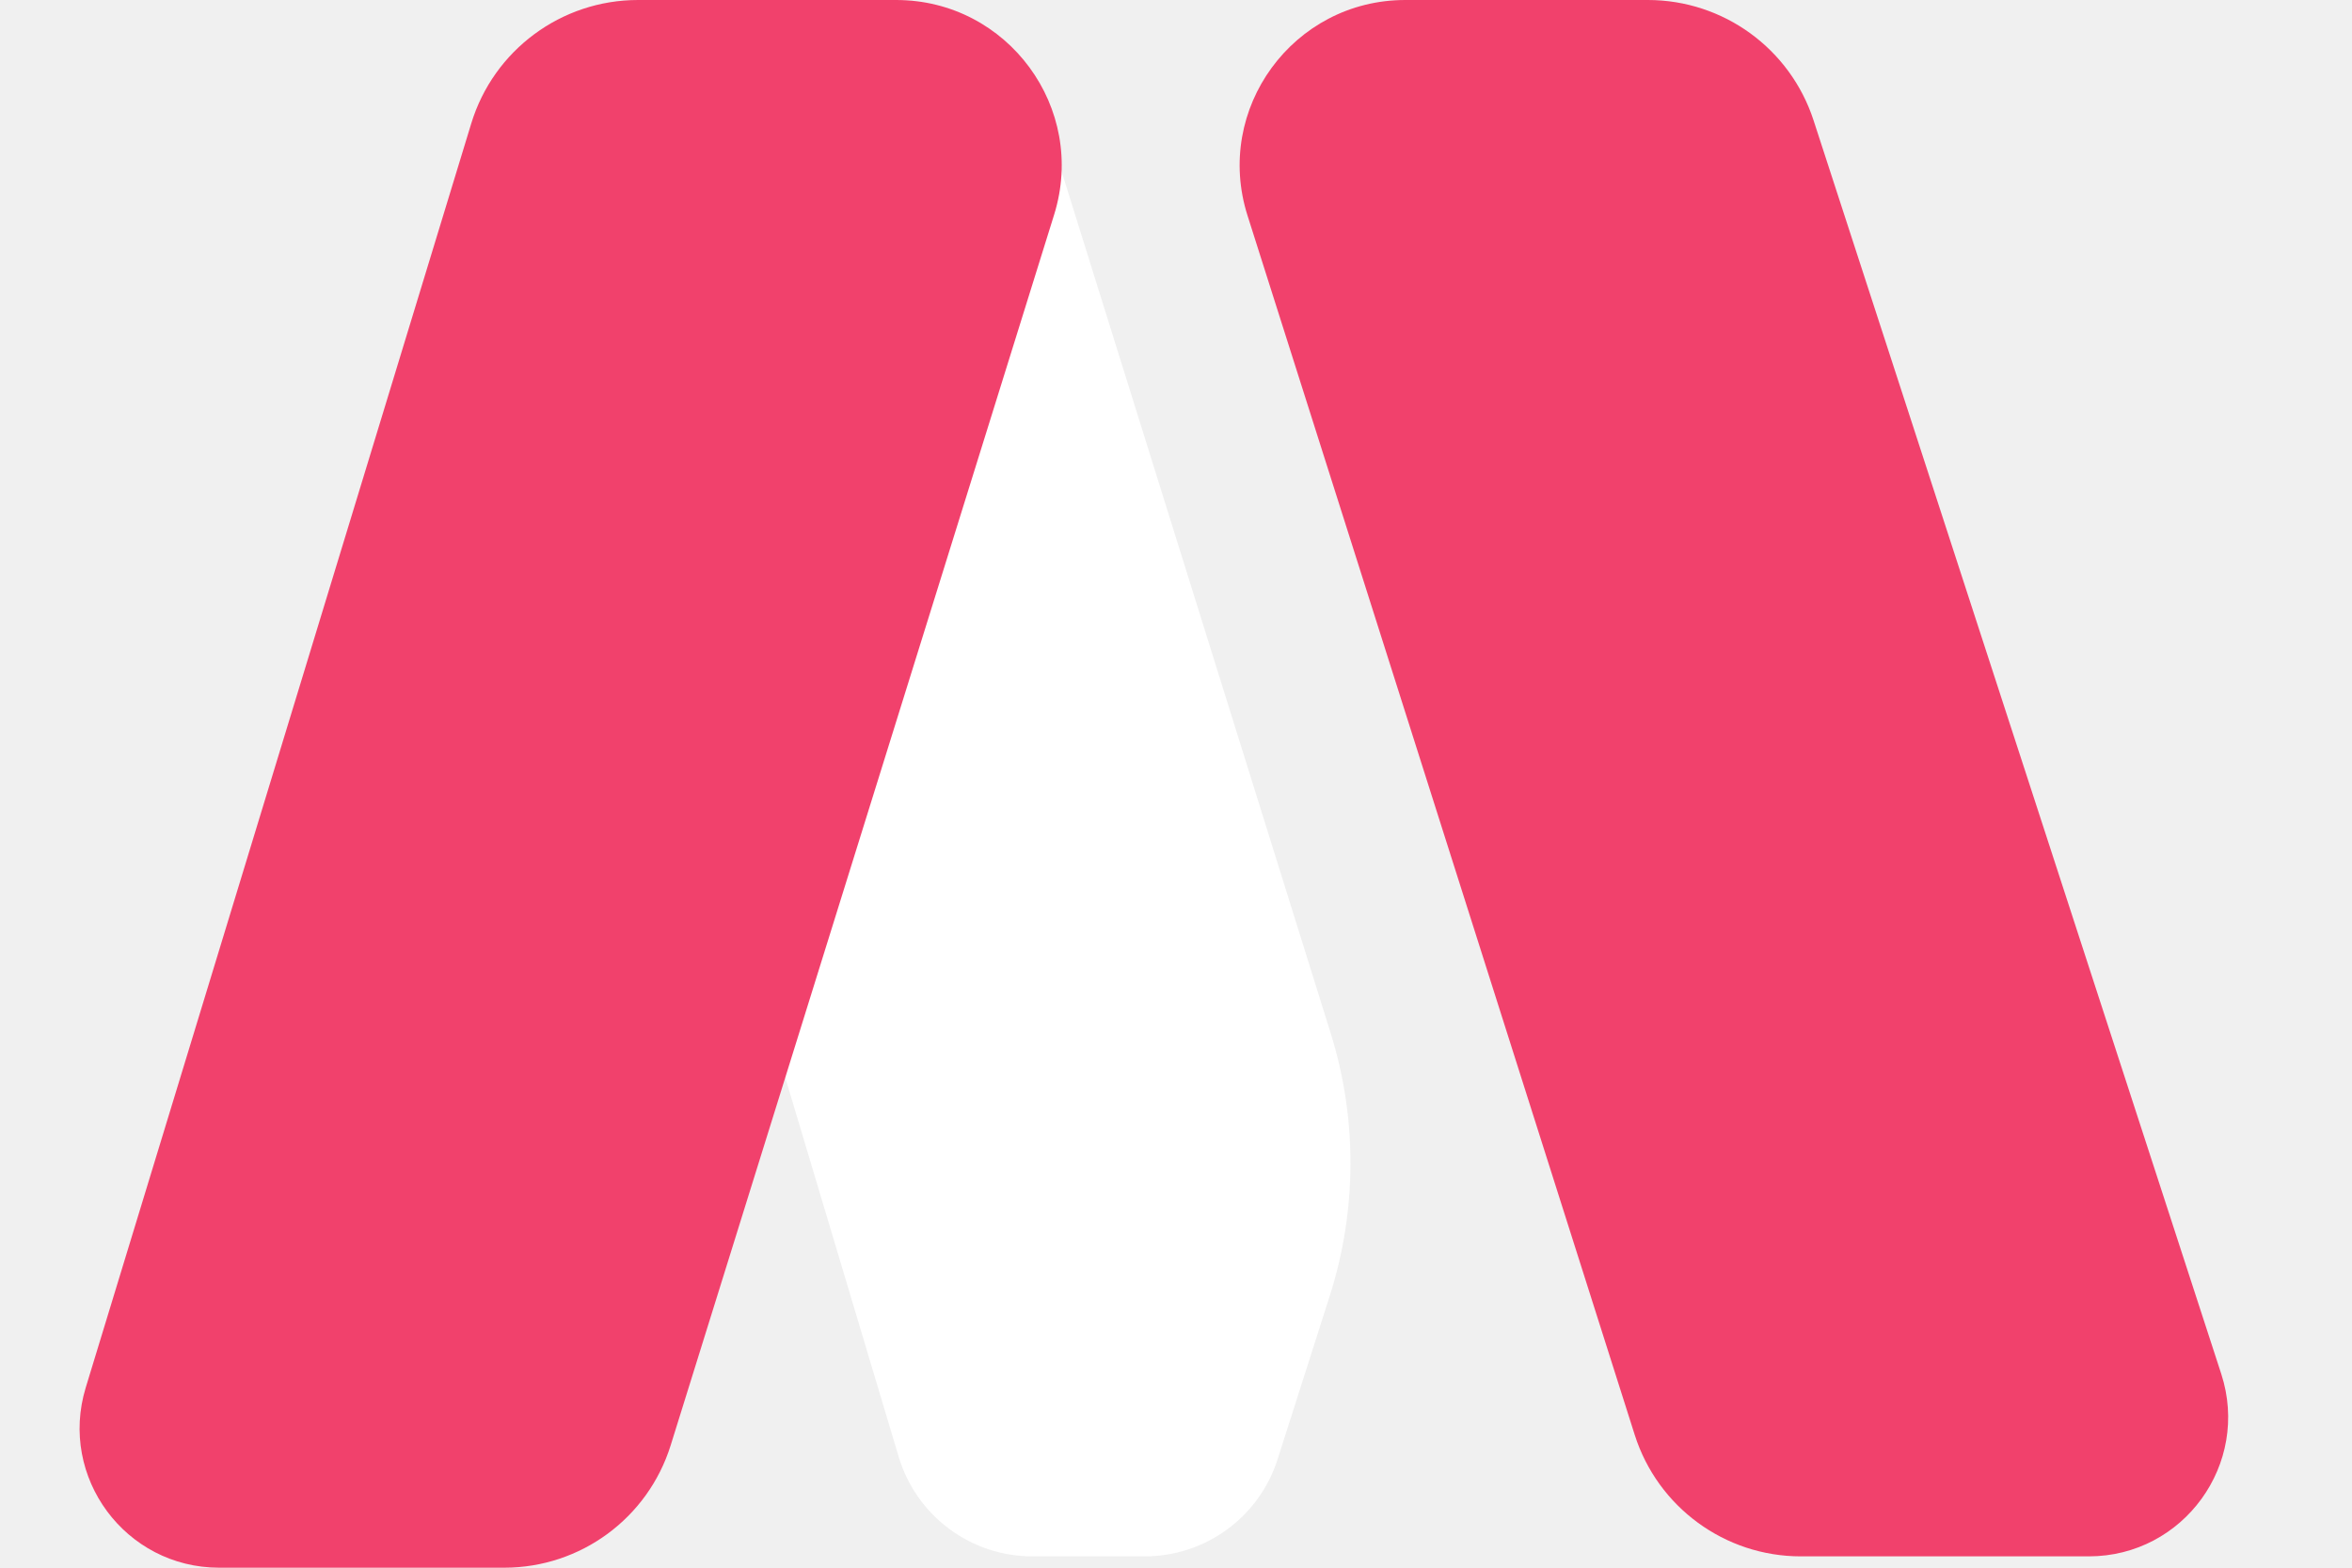
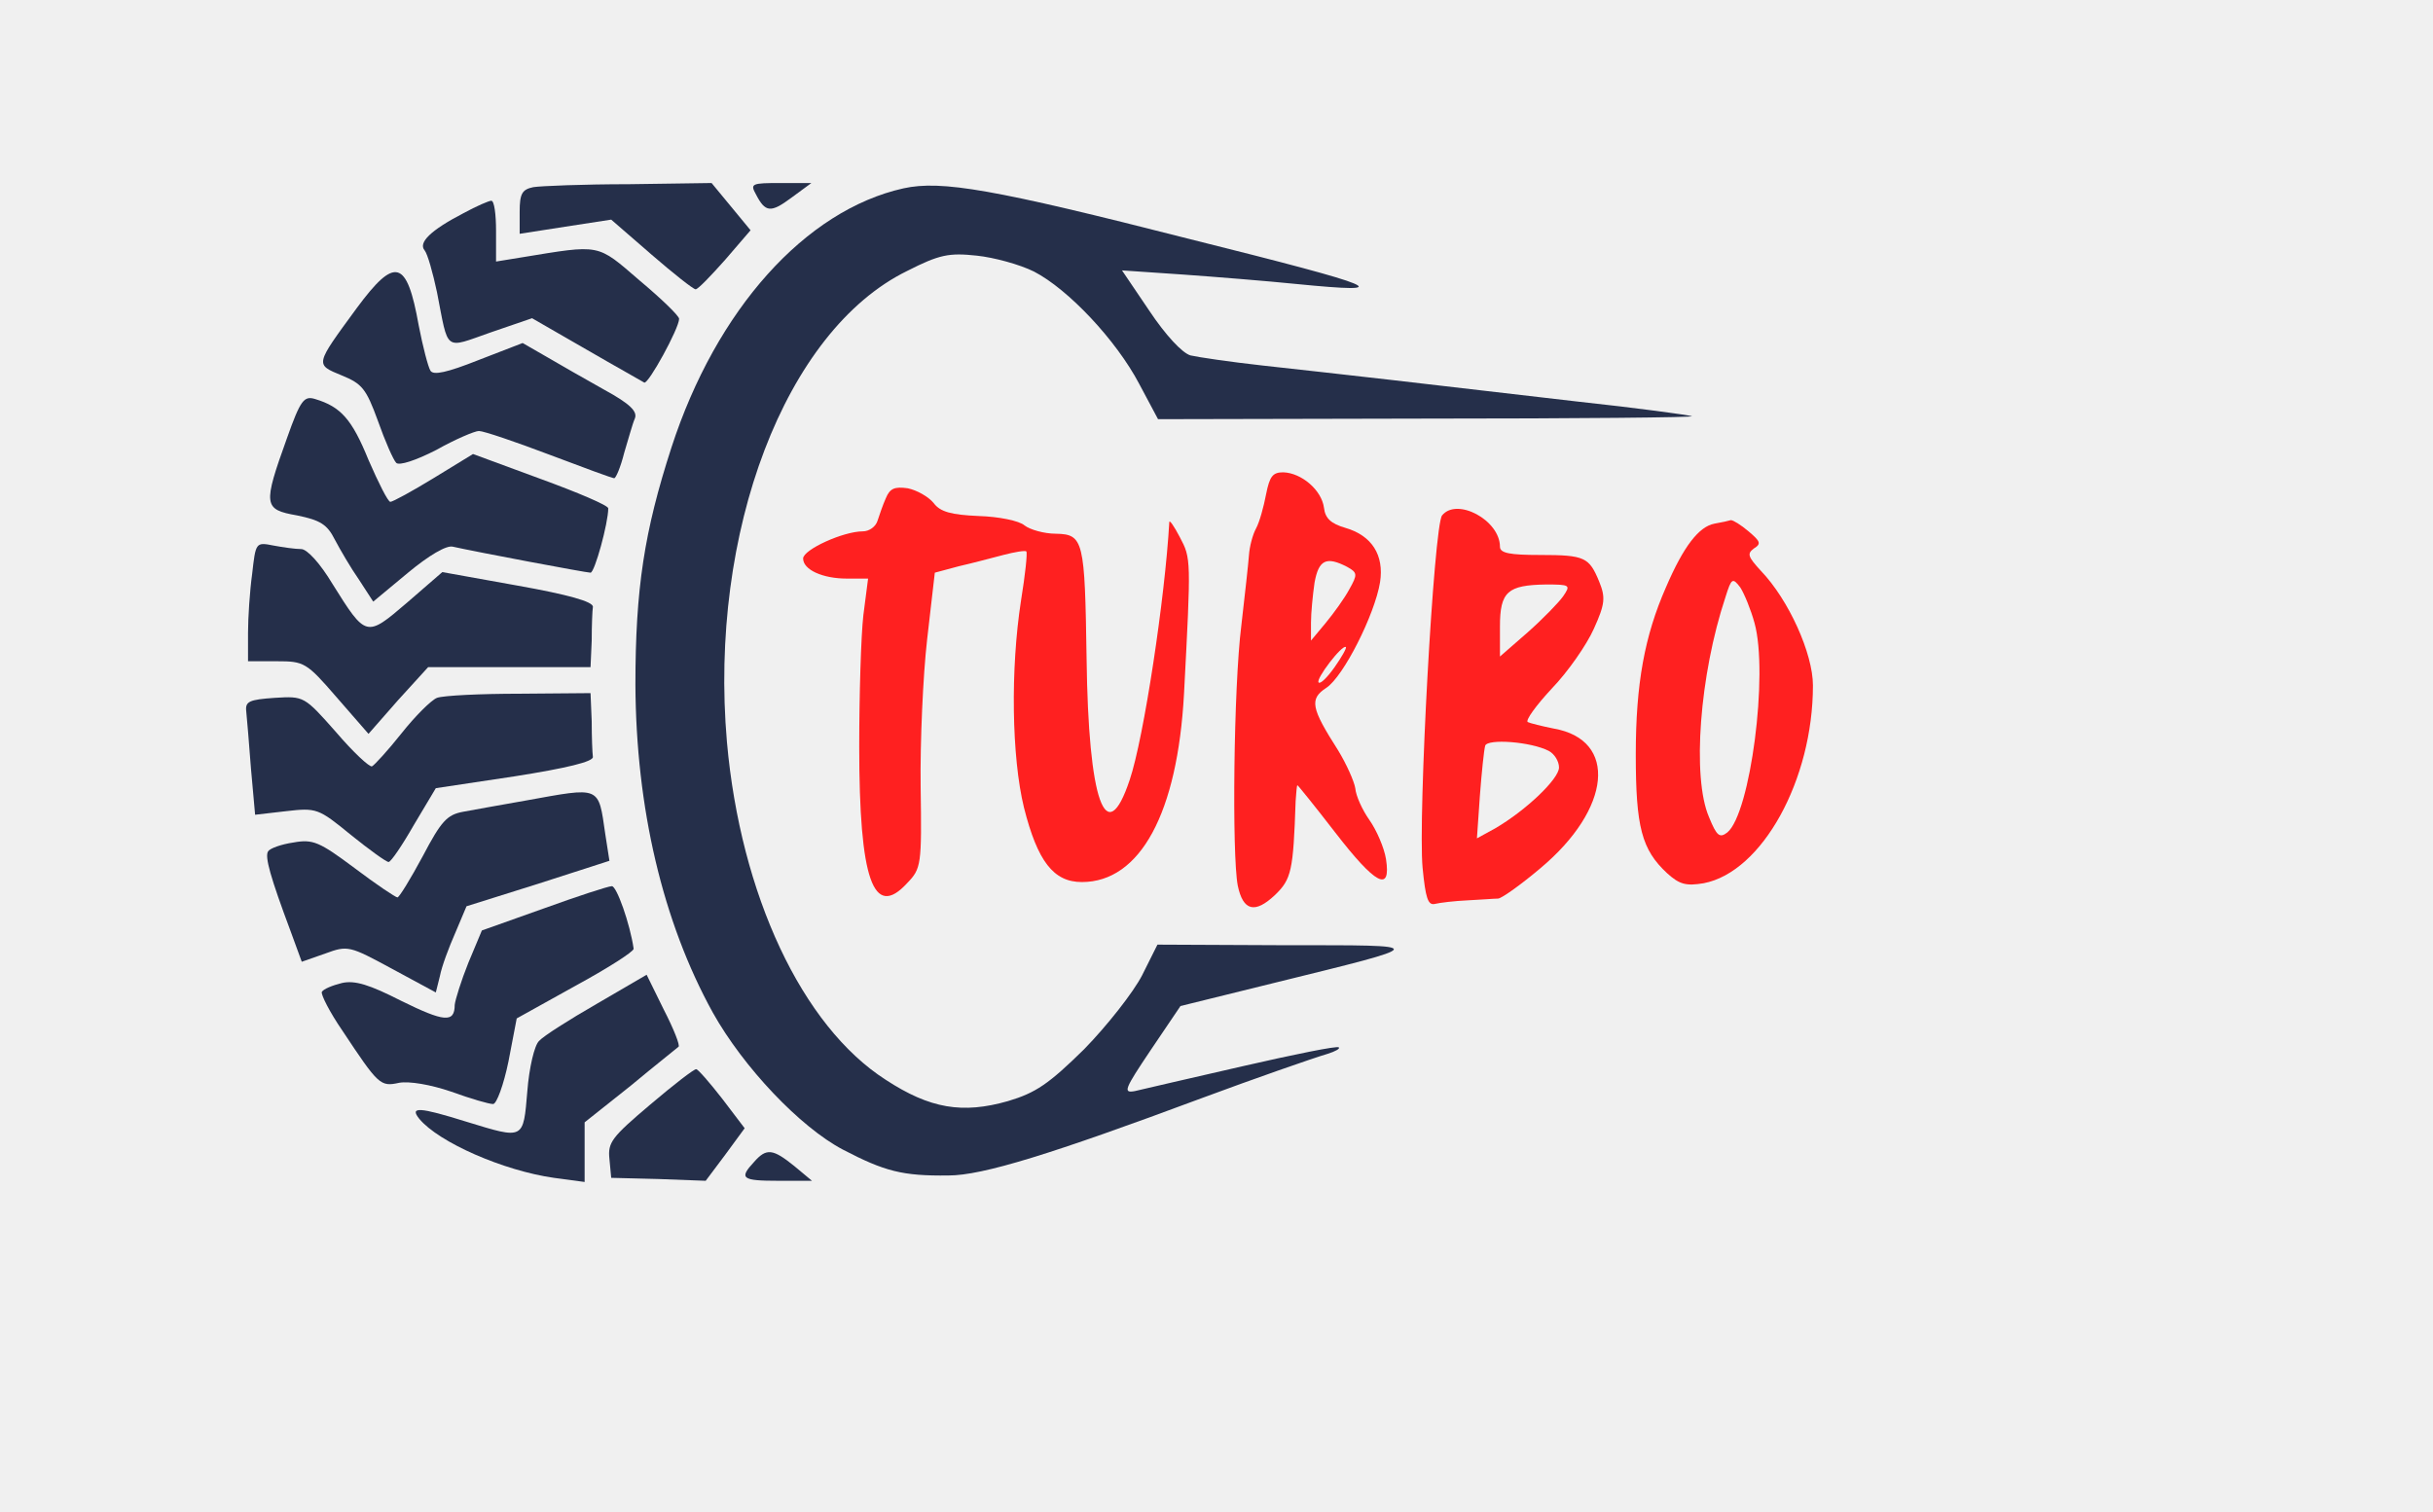
- <svg xmlns="http://www.w3.org/2000/svg" width="27" height="18" viewBox="0 0 27 18" fill="none">
-   <path d="M20.819 1.382L25.499 15.775C25.835 16.809 25.065 17.87 23.978 17.87H20.672C19.801 17.87 19.03 17.305 18.766 16.475L14.321 2.475C13.932 1.25 14.846 0 16.132 0H18.917C19.783 0 20.551 0.558 20.819 1.382Z" fill="#F1416C" />
-   <path d="M15.276 11.864L11.964 1.255C11.73 0.508 11.039 0 10.257 0C9.495 0 8.867 0.597 8.829 1.357L8.446 8.861C8.4 9.773 8.51 10.686 8.772 11.561L10.317 16.728C10.52 17.405 11.143 17.87 11.85 17.87H13.142C13.838 17.87 14.455 17.419 14.666 16.756L15.267 14.873C15.578 13.894 15.582 12.844 15.276 11.864Z" fill="white" />
-   <path d="M7.324 0H10.287C11.569 0 12.482 1.242 12.101 2.465L7.699 16.595C7.438 17.431 6.665 18 5.789 18H2.515C1.44 18 0.671 16.961 0.984 15.933L5.41 1.417C5.667 0.575 6.444 0 7.324 0Z" fill="#F1416C" />
+ <svg xmlns="http://www.w3.org/2000/svg" version="1.0" width="412pt" height="256pt" viewBox="0 0 412 256" preserveAspectRatio="xMidYMid meet" fill="#ff2020">
+   <g transform="translate(0,256) scale(0.1,-0.1)" fill="#ff2020" stroke="none">
+     <path fill="#252F4A" d="M903 2243 c-19 -4 -23 -11 -23 -42 l0 -37 77 12 78 12 68 -59 c37 -32 71 -59 75 -59 4 0 26 23 50 50 l43 50 -33 40 -33 40 -140 -2 c-77 0 -150 -3 -162 -5z" />
+     <path fill="#252F4A" d="M1280 2231 c16 -31 25 -32 60 -6 l34 25 -52 0 c-49 0 -52 -1 -42 -19z" />
+     <path fill="#252F4A" d="M1530 2241 c-166 -37 -317 -205 -393 -439 -46 -142 -61 -239 -61 -402 1 -208 46 -401 131 -555 52 -93 148 -194 220 -232 71 -37 101 -45 179 -44 58 0 174 36 429 131 86 32 189 68 213 75 13 4 22 9 19 11 -2 3 -76 -12 -163 -32 -88 -20 -169 -39 -182 -42 -21 -4 -18 3 27 70 l50 74 158 39 c268 66 267 64 21 64 l-218 1 -26 -52 c-15 -29 -59 -85 -98 -125 -60 -59 -82 -74 -129 -88 -77 -22 -132 -13 -207 36 -142 91 -246 314 -269 572 -31 356 99 697 305 798 55 28 71 31 118 26 29 -3 73 -15 97 -27 58 -30 139 -116 178 -190 l32 -60 457 1 c251 0 453 2 447 4 -5 2 -93 14 -195 25 -102 12 -241 28 -310 36 -69 8 -169 19 -223 25 -54 6 -108 14 -121 17 -14 4 -42 34 -70 76 l-46 68 103 -7 c56 -4 143 -11 192 -16 173 -17 148 -6 -180 76 -333 85 -421 100 -485 86z" />
+     <path fill="#252F4A" d="M785 2199 c-56 -29 -77 -50 -66 -63 5 -6 14 -38 21 -71 20 -102 11 -96 91 -68 l70 24 92 -53 c50 -29 95 -54 98 -56 7 -3 59 92 59 108 0 5 -30 34 -67 65 -73 63 -65 61 -200 39 l-43 -7 0 52 c0 28 -3 51 -8 51 -4 0 -25 -9 -47 -21z" />
+     <path fill="#252F4A" d="M604 2038 c-71 -97 -71 -95 -25 -114 34 -14 41 -22 61 -77 12 -34 26 -66 31 -71 5 -5 33 4 68 22 32 18 65 32 72 32 8 0 61 -18 119 -40 58 -22 107 -40 110 -40 3 0 11 19 17 43 7 23 14 49 18 58 5 12 -8 25 -52 49 -32 18 -76 43 -98 56 l-40 23 -75 -29 c-53 -21 -76 -26 -81 -18 -4 6 -13 41 -20 77 -20 112 -40 117 -105 29z" />
+     <path fill="#252F4A" d="M486 1818 c-41 -114 -40 -121 17 -131 39 -8 51 -15 64 -41 9 -17 27 -48 41 -68 l24 -37 59 49 c35 29 65 47 76 44 40 -9 226 -44 233 -44 7 0 30 84 30 109 0 5 -52 27 -115 50 l-114 42 -67 -41 c-36 -22 -69 -40 -73 -40 -4 0 -20 32 -37 71 -28 69 -47 90 -90 103 -19 6 -25 -1 -48 -66z" />
+     <path d="M2144 1723 c-4 -21 -11 -47 -17 -58 -6 -11 -11 -31 -12 -45 -1 -14 -7 -68 -13 -120 -13 -103 -16 -388 -6 -440 9 -43 29 -48 63 -16 28 27 31 41 35 159 1 15 2 27 3 27 1 0 30 -36 64 -80 68 -88 95 -103 86 -45 -3 19 -16 49 -28 66 -12 17 -23 41 -24 54 -2 12 -15 41 -29 64 -46 72 -49 87 -20 106 29 19 82 124 91 179 7 46 -14 79 -59 92 -24 7 -34 16 -36 34 -4 30 -38 59 -69 60 -18 0 -23 -7 -29 -37z m137 -123 c18 -10 18 -13 4 -38 -8 -15 -26 -40 -40 -57 l-25 -30 0 30 c0 17 3 47 6 68 7 39 20 45 55 27z m-21 -170 c-12 -17 -24 -29 -27 -26 -6 5 40 65 46 60 2 -1 -7 -17 -19 -34z" />
+     <path d="M1500 1716 c-5 -11 -11 -29 -14 -38 -3 -10 -14 -18 -25 -18 -33 0 -101 -31 -101 -46 0 -19 33 -34 74 -34 l36 0 -8 -62 c-4 -35 -7 -135 -7 -223 0 -225 24 -293 81 -231 24 25 25 30 23 164 -1 75 4 188 11 249 l13 113 41 11 c22 5 56 14 75 19 19 5 37 8 39 6 2 -3 -2 -40 -9 -83 -18 -116 -16 -265 5 -351 23 -91 50 -126 98 -126 99 0 162 117 173 319 12 229 12 229 -7 265 -10 19 -18 31 -18 25 -7 -126 -43 -365 -67 -436 -40 -120 -70 -37 -73 206 -3 200 -5 210 -52 211 -20 0 -44 7 -53 14 -9 8 -44 15 -78 16 -46 2 -65 7 -76 22 -9 11 -29 22 -44 25 -22 3 -30 0 -37 -17z" />
+     <path d="M2442 1687 c-14 -17 -41 -511 -33 -597 5 -51 9 -64 21 -61 8 2 33 5 55 6 22 1 45 3 52 3 7 1 39 24 71 51 121 101 132 218 23 237 -20 4 -40 9 -44 11 -4 3 14 28 41 57 27 28 59 74 71 101 19 42 20 53 9 80 -17 41 -24 45 -100 45 -51 0 -68 3 -68 14 0 45 -73 84 -98 53z m205 -137 c-7 -10 -34 -38 -60 -61 l-47 -41 0 51 c0 59 13 70 78 71 41 0 42 -1 29 -20z m-24 -262 c9 -5 17 -17 17 -28 0 -19 -55 -72 -108 -103 l-31 -17 5 72 c3 40 7 78 9 85 4 12 77 7 108 -9z" />
+     <path d="M2903 1673 c-26 -5 -52 -38 -82 -108 -36 -82 -51 -163 -51 -283 0 -123 10 -161 53 -201 21 -19 32 -22 62 -17 99 19 185 175 185 335 0 54 -41 145 -88 194 -22 24 -24 29 -12 38 13 8 11 12 -9 29 -13 11 -26 19 -30 19 -3 -1 -16 -4 -28 -6z m68 -168 c24 -86 -7 -323 -46 -355 -13 -10 -18 -6 -31 26 -29 67 -16 241 28 373 10 32 12 33 25 16 7 -11 18 -38 24 -60z" />
+     <path fill="#252F4A" d="M427 1588 c-4 -29 -7 -74 -7 -100 l0 -48 49 0 c46 0 50 -2 101 -61 l54 -62 50 57 51 56 138 0 137 0 2 45 c0 25 1 51 2 57 1 9 -43 21 -127 36 l-128 23 -60 -52 c-69 -59 -69 -59 -126 32 -21 35 -43 59 -53 59 -10 0 -31 3 -47 6 -30 6 -30 5 -36 -48z" />
+     <path fill="#252F4A" d="M740 1378 c-10 -4 -37 -31 -60 -60 -23 -29 -46 -54 -50 -56 -4 -2 -32 24 -61 58 -54 61 -54 61 -104 58 -43 -3 -50 -6 -48 -23 1 -11 5 -55 8 -97 l7 -78 52 6 c52 6 55 5 110 -40 31 -25 60 -46 64 -46 4 0 23 28 43 63 l37 62 133 20 c89 14 134 25 133 33 -1 7 -2 34 -2 60 l-2 48 -120 -1 c-66 0 -129 -3 -140 -7z" />
+     <path fill="#252F4A" d="M890 1204 c-41 -7 -89 -16 -106 -19 -27 -5 -37 -16 -68 -75 -21 -39 -40 -70 -43 -70 -3 0 -36 22 -73 50 -59 44 -70 49 -103 43 -21 -3 -40 -10 -43 -15 -6 -9 4 -44 38 -135 l19 -52 40 14 c38 14 41 13 113 -26 l74 -40 7 28 c3 16 15 48 26 73 l19 45 121 38 121 39 -7 45 c-12 83 -7 80 -135 57z" />
+     <path fill="#252F4A" d="M920 1021 l-104 -37 -23 -55 c-12 -30 -22 -62 -23 -71 0 -31 -18 -29 -91 7 -53 27 -78 35 -100 30 -16 -4 -31 -10 -34 -15 -2 -4 13 -34 35 -66 61 -92 64 -95 96 -88 17 3 53 -3 88 -15 33 -12 64 -21 71 -21 6 0 18 33 26 72 l14 73 99 55 c55 30 99 58 99 63 -6 42 -29 107 -37 106 -6 0 -58 -17 -116 -38z" />
+     <path fill="#252F4A" d="M1011 860 c-47 -27 -91 -55 -98 -63 -8 -7 -17 -46 -20 -85 -7 -83 -5 -82 -103 -52 -80 25 -97 26 -80 5 33 -40 143 -88 228 -100 l52 -7 0 50 0 51 78 62 c42 35 79 64 81 66 3 2 -8 30 -25 63 l-29 59 -84 -49z" />
+     <path fill="#252F4A" d="M1101 689 c-65 -55 -72 -64 -69 -92 l3 -32 80 -2 80 -3 33 44 33 45 -38 50 c-21 27 -41 50 -44 50 -3 1 -38 -26 -78 -60z" />
+     <path fill="#252F4A" d="M1277 592 c-26 -28 -21 -32 41 -32 l57 0 -30 25 c-36 29 -47 31 -68 7z" />
+   </g>
</svg>
